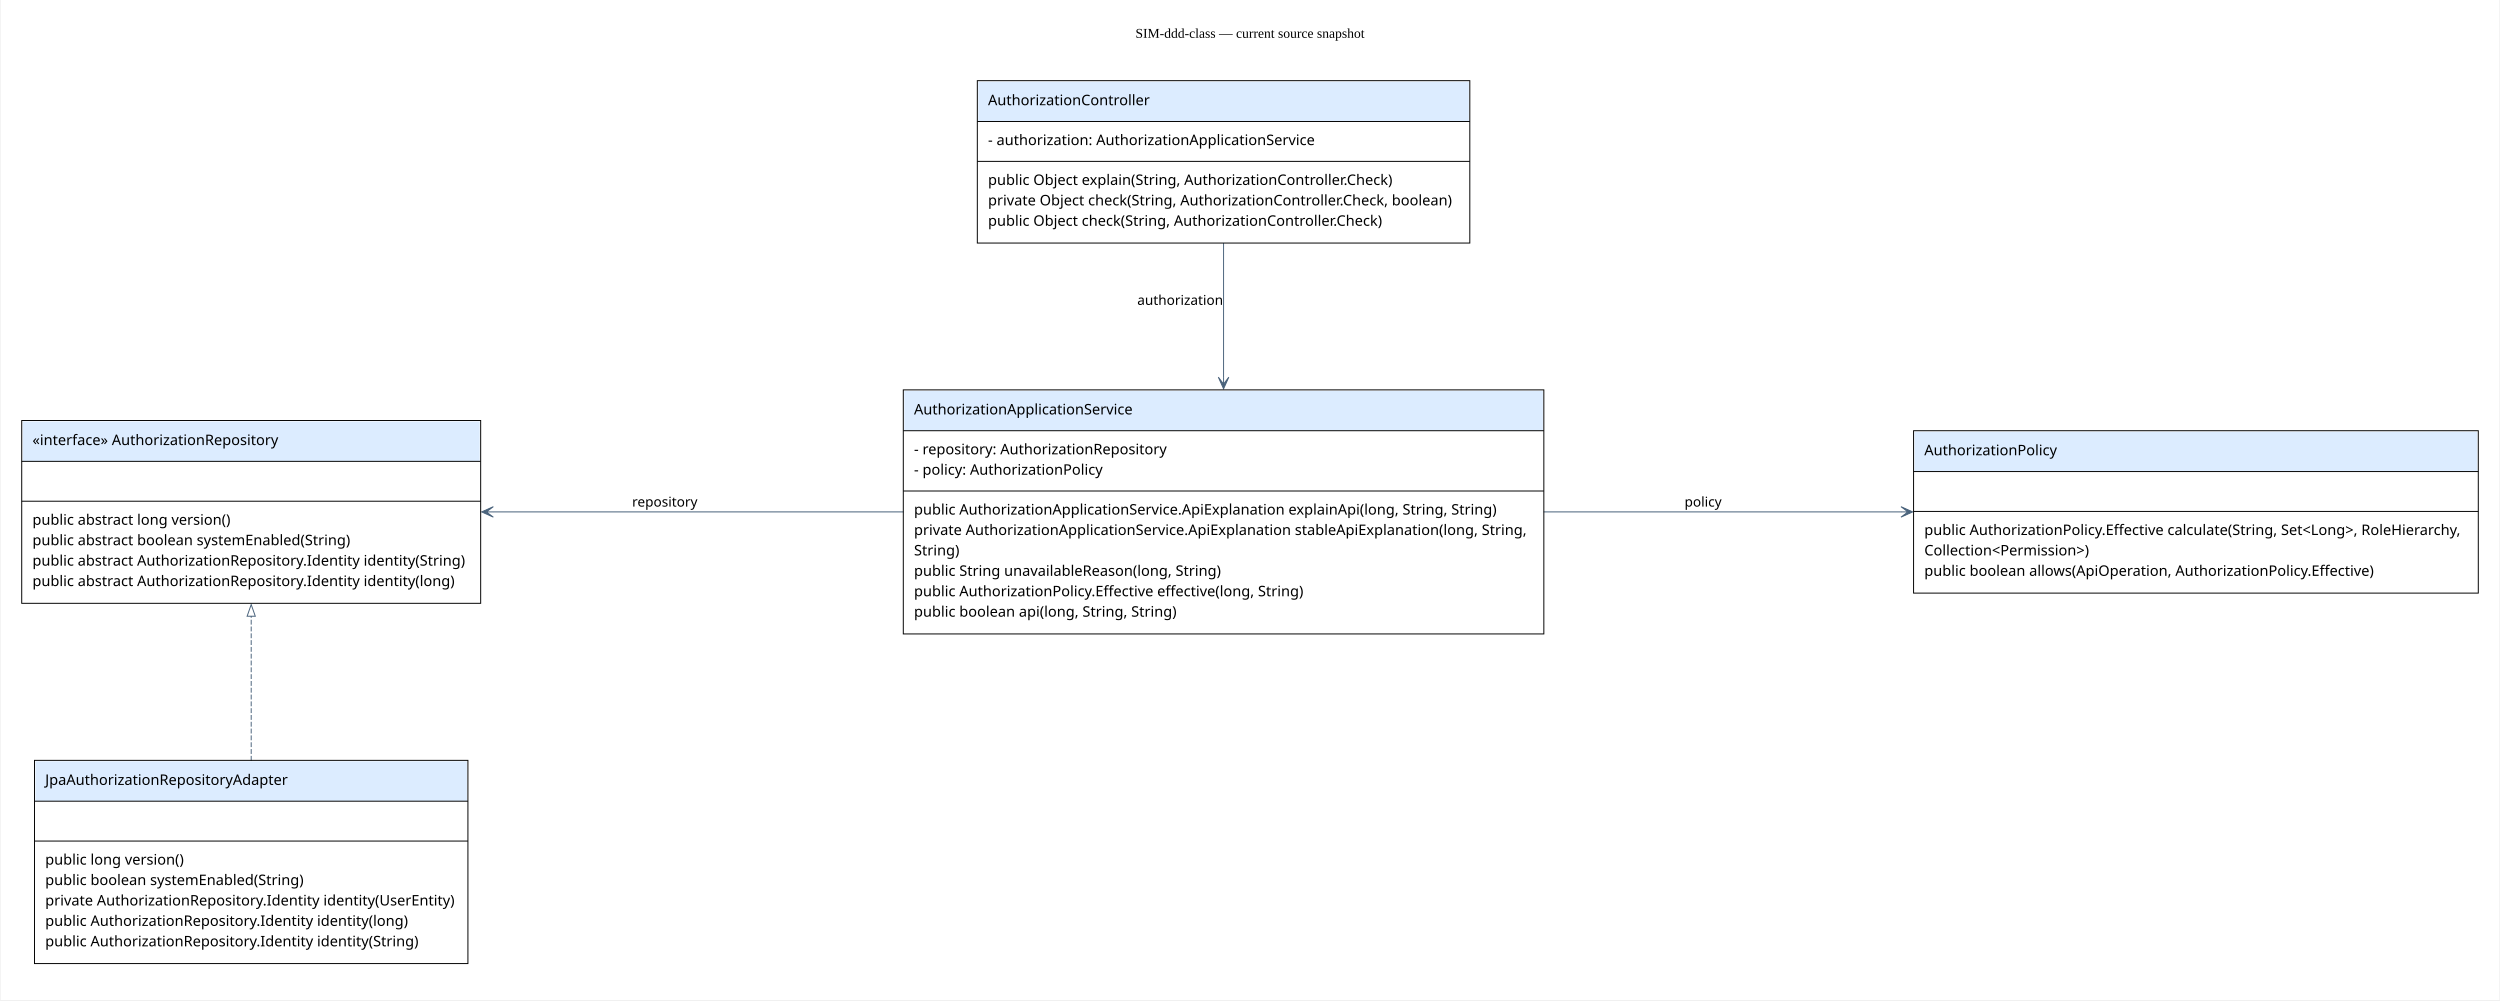
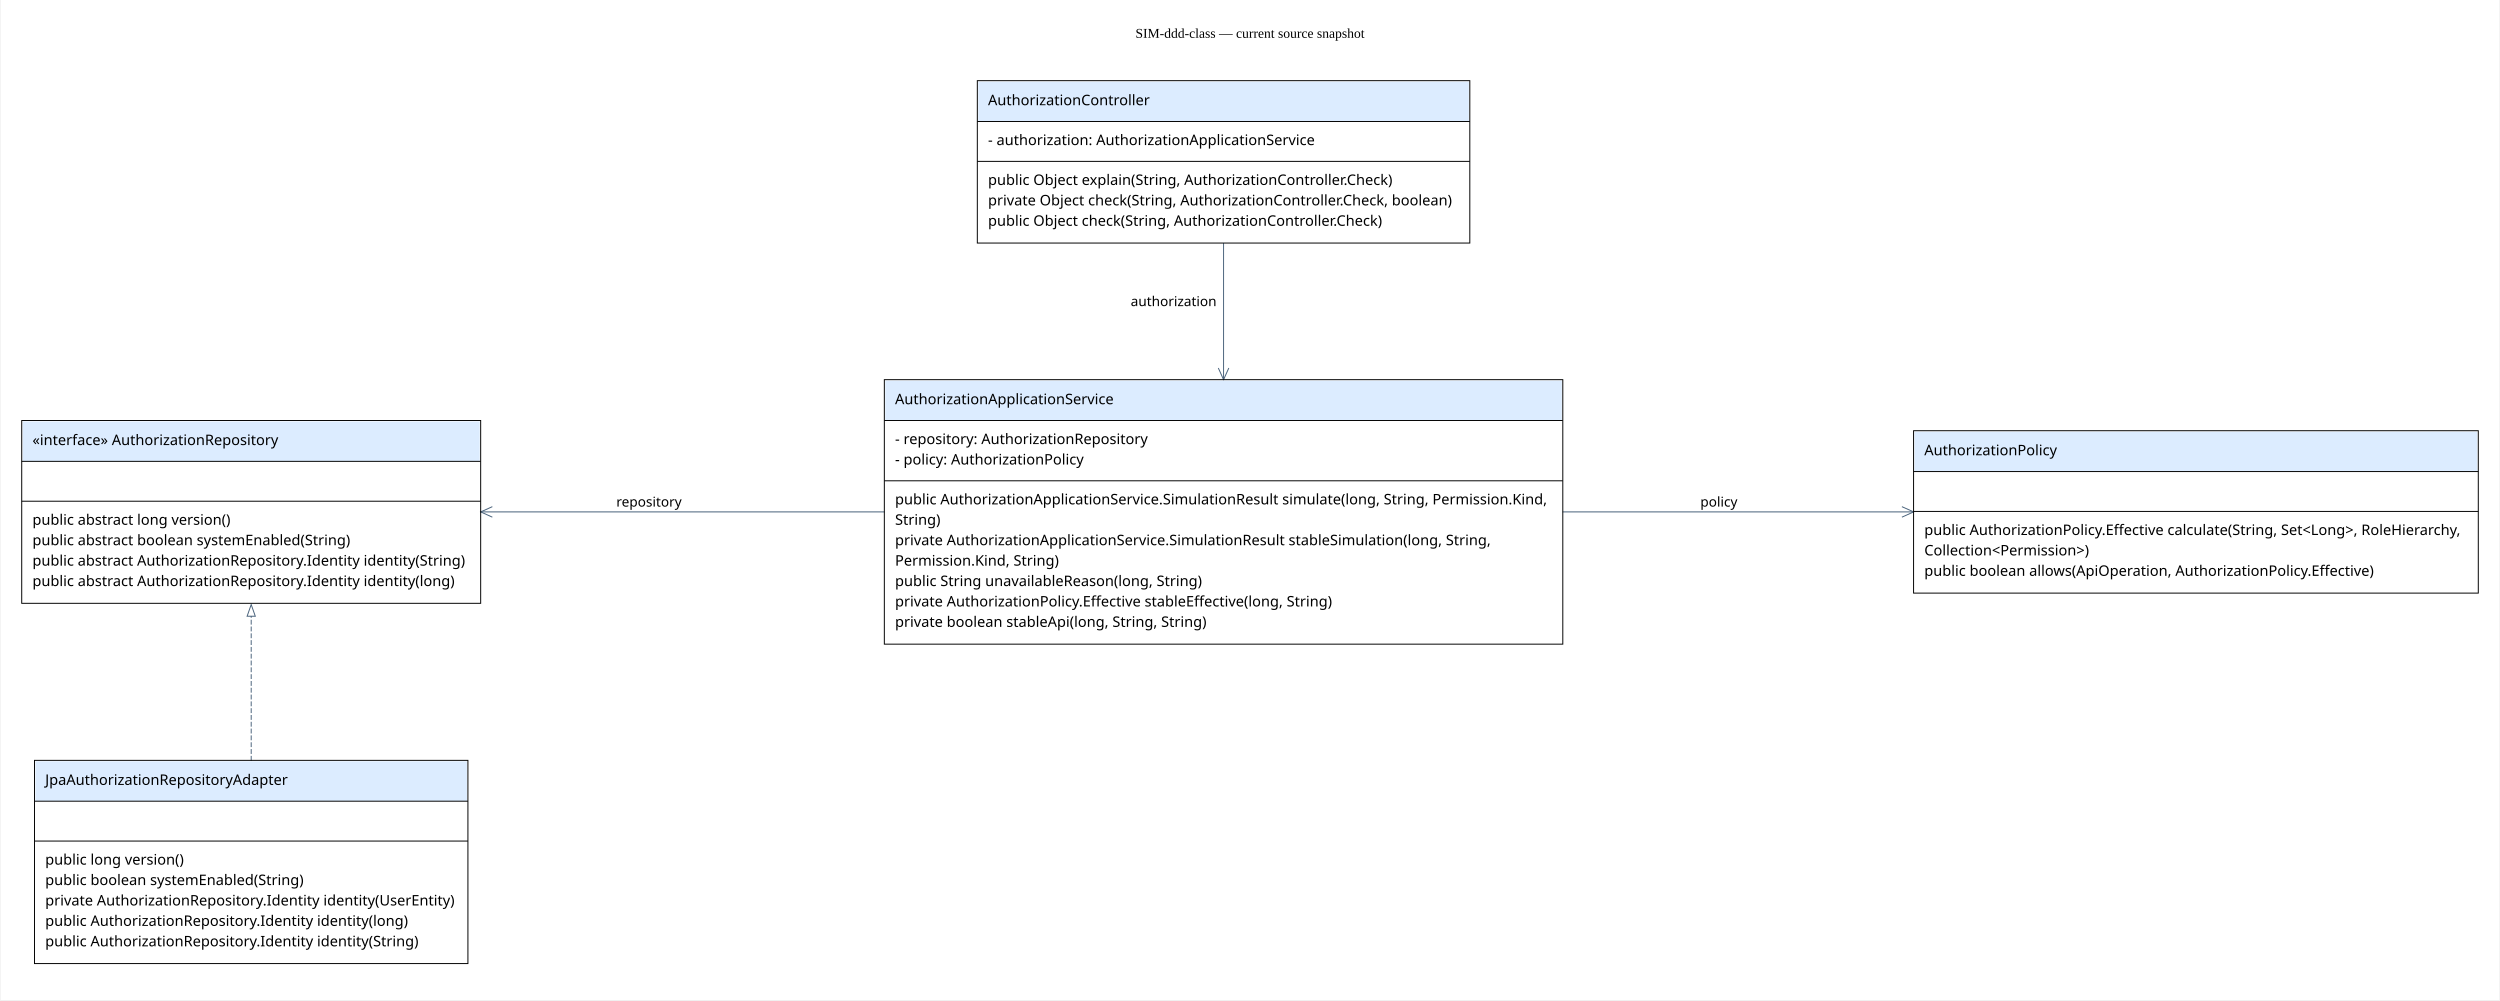
<svg xmlns="http://www.w3.org/2000/svg" width="2570pt" height="1028pt" viewBox="0.00 0.00 2569.57 1028.42">
  <g id="graph0" class="graph" transform="scale(1 1) rotate(0) translate(21.6 1006.82)">
    <polygon fill="white" stroke="none" points="-21.6,21.6 -21.6,-1006.82 2547.97,-1006.82 2547.97,21.6 -21.6,21.6" />
    <text text-anchor="middle" x="1263.19" y="-967.92" font-family="Times New Roman,serif" font-size="14.00">SIM-ddd-class — current source snapshot</text>
    <g id="edge2" class="edge">
-       <path fill="none" stroke="#49627b" d="M906.83,-480.36C769.4,-480.36 612.4,-480.36 484.85,-480.36" />
-       <polygon fill="#49627b" stroke="#49627b" points="473.03,-480.36 485.03,-474.96 477.81,-480.36 485.03,-480.36 485.03,-480.36 485.03,-480.36 477.81,-480.36 485.03,-485.76 473.03,-480.36" />
-       <text text-anchor="middle" x="661.34" y="-485.81" font-family="Microsoft YaHei" font-size="14.00">repository</text>
+       <path fill="none" stroke="#49627b" d="M887.3,-480.36C749.93,-480.36 595.75,-480.36 471.89,-480.36" />
+       <text text-anchor="middle" x="645.09" y="-485.81" font-family="Microsoft YaHei" font-size="14.00">repository</text>
    </g>
    <g id="edge3" class="edge">
-       <path fill="none" stroke="#49627b" d="M1565.17,-480.36C1683.67,-480.36 1816.72,-480.36 1932.89,-480.36" />
-       <polygon fill="#49627b" stroke="#49627b" points="1944.66,-480.36 1932.66,-485.76 1939.88,-480.36 1932.66,-480.36 1932.66,-480.36 1932.66,-480.36 1939.88,-480.36 1932.66,-474.96 1944.66,-480.36" />
-       <text text-anchor="middle" x="1729.15" y="-485.81" font-family="Microsoft YaHei" font-size="14.00">policy</text>
+       <path fill="none" stroke="#49627b" d="M1584.7,-480.36C1702.62,-480.36 1832.94,-480.36 1945.83,-480.36" />
+       <text text-anchor="middle" x="1745.39" y="-485.81" font-family="Microsoft YaHei" font-size="14.00">policy</text>
    </g>
    <g id="edge1" class="edge">
-       <path fill="none" stroke="#49627b" d="M1236,-756.86C1236,-715.85 1236,-665.36 1236,-618.79" />
-       <polygon fill="#49627b" stroke="#49627b" points="1236,-606.98 1241.4,-618.98 1236,-611.77 1236,-618.98 1236,-618.98 1236,-618.98 1236,-611.77 1230.6,-618.98 1236,-606.98" />
-       <text text-anchor="middle" x="1191.38" y="-693.27" font-family="Microsoft YaHei" font-size="14.00">authorization</text>
+       <path fill="none" stroke="#49627b" d="M1236,-756.86C1236,-715.11 1236,-663.53 1236,-616.27" />
+       <text text-anchor="middle" x="1184.62" y="-692.02" font-family="Microsoft YaHei" font-size="14.00">authorization   </text>
    </g>
    <g id="edge4" class="edge">
      <path fill="none" stroke="#49627b" stroke-dasharray="5,2" d="M236,-224.49C236,-271.18 236,-326.2 236,-373.24" />
      <polygon fill="none" stroke="#49627b" points="231.8,-373.08 236,-385.08 240.2,-373.09 231.8,-373.08" />
    </g>
+     <g id="edge5" class="edge">
+       <path fill="none" stroke="#49627b" d="M1241.4,-628.36C1241.4,-628.36 1236,-616.36 1236,-616.36 1236,-616.36 1230.6,-628.36 1230.6,-628.36" />
+     </g>
+     <g id="edge6" class="edge">
+       <path fill="none" stroke="#49627b" d="M484,-474.96C484,-474.96 472,-480.36 472,-480.36 472,-480.36 484,-485.76 484,-485.76" />
+     </g>
+     <g id="edge7" class="edge">
+       <path fill="none" stroke="#49627b" d="M1933.62,-485.76C1933.62,-485.76 1945.62,-480.36 1945.62,-480.36 1945.62,-480.36 1933.62,-474.96 1933.62,-474.96" />
+     </g>
    <g id="node1" class="node">
-       <polygon fill="#dcecff" stroke="none" points="907.62,-563.86 907.62,-604.86 1564.38,-604.86 1564.38,-563.86 907.62,-563.86" />
-       <text text-anchor="start" x="917.62" y="-580.61" font-family="Microsoft YaHei" font-size="15.00">AuthorizationApplicationService</text>
-       <polygon fill="#ffffff" stroke="none" points="907.62,-501.86 907.62,-563.86 1564.38,-563.86 1564.38,-501.86 907.62,-501.86" />
-       <text text-anchor="start" x="917.62" y="-539.61" font-family="Microsoft YaHei" font-size="15.00">- repository: AuthorizationRepository</text>
-       <text text-anchor="start" x="917.62" y="-518.61" font-family="Microsoft YaHei" font-size="15.00">- policy: AuthorizationPolicy</text>
-       <polygon fill="#ffffff" stroke="none" points="907.62,-355.86 907.62,-501.86 1564.38,-501.86 1564.38,-355.86 907.62,-355.86" />
-       <text text-anchor="start" x="917.62" y="-477.61" font-family="Microsoft YaHei" font-size="15.00">public AuthorizationApplicationService.ApiExplanation explainApi(long, String, String)</text>
-       <text text-anchor="start" x="917.62" y="-456.61" font-family="Microsoft YaHei" font-size="15.00">private AuthorizationApplicationService.ApiExplanation stableApiExplanation(long, String,</text>
-       <text text-anchor="start" x="917.62" y="-435.61" font-family="Microsoft YaHei" font-size="15.00">String)</text>
-       <text text-anchor="start" x="917.62" y="-414.61" font-family="Microsoft YaHei" font-size="15.00">public String unavailableReason(long, String)</text>
-       <text text-anchor="start" x="917.62" y="-393.61" font-family="Microsoft YaHei" font-size="15.00">public AuthorizationPolicy.Effective effective(long, String)</text>
-       <text text-anchor="start" x="917.62" y="-372.61" font-family="Microsoft YaHei" font-size="15.00">public boolean api(long, String, String)</text>
-       <polygon fill="black" stroke="black" points="906.62,-563.86 906.62,-563.86 1565.38,-563.86 1565.38,-563.86 906.62,-563.86" />
-       <polygon fill="black" stroke="black" points="906.62,-501.86 906.62,-501.86 1565.38,-501.86 1565.38,-501.86 906.62,-501.86" />
-       <polygon fill="none" stroke="black" points="906.62,-354.86 906.62,-605.86 1565.38,-605.86 1565.38,-354.86 906.62,-354.86" />
+       <polygon fill="#dcecff" stroke="none" points="888.12,-574.36 888.12,-615.36 1583.88,-615.36 1583.88,-574.36 888.12,-574.36" />
+       <text text-anchor="start" x="898.12" y="-591.11" font-family="Microsoft YaHei" font-size="15.00">AuthorizationApplicationService</text>
+       <polygon fill="#ffffff" stroke="none" points="888.12,-512.36 888.12,-574.36 1583.88,-574.36 1583.88,-512.36 888.12,-512.36" />
+       <text text-anchor="start" x="898.12" y="-550.11" font-family="Microsoft YaHei" font-size="15.00">- repository: AuthorizationRepository</text>
+       <text text-anchor="start" x="898.12" y="-529.11" font-family="Microsoft YaHei" font-size="15.00">- policy: AuthorizationPolicy</text>
+       <polygon fill="#ffffff" stroke="none" points="888.12,-345.36 888.12,-512.36 1583.88,-512.36 1583.88,-345.36 888.12,-345.36" />
+       <text text-anchor="start" x="898.12" y="-488.11" font-family="Microsoft YaHei" font-size="15.00">public AuthorizationApplicationService.SimulationResult simulate(long, String, Permission.Kind,</text>
+       <text text-anchor="start" x="898.12" y="-467.11" font-family="Microsoft YaHei" font-size="15.00">String)</text>
+       <text text-anchor="start" x="898.12" y="-446.11" font-family="Microsoft YaHei" font-size="15.00">private AuthorizationApplicationService.SimulationResult stableSimulation(long, String,</text>
+       <text text-anchor="start" x="898.12" y="-425.11" font-family="Microsoft YaHei" font-size="15.00">Permission.Kind, String)</text>
+       <text text-anchor="start" x="898.12" y="-404.11" font-family="Microsoft YaHei" font-size="15.00">public String unavailableReason(long, String)</text>
+       <text text-anchor="start" x="898.12" y="-383.11" font-family="Microsoft YaHei" font-size="15.00">private AuthorizationPolicy.Effective stableEffective(long, String)</text>
+       <text text-anchor="start" x="898.12" y="-362.11" font-family="Microsoft YaHei" font-size="15.00">private boolean stableApi(long, String, String)</text>
+       <polygon fill="black" stroke="black" points="887.12,-574.36 887.12,-574.36 1584.88,-574.36 1584.88,-574.36 887.12,-574.36" />
+       <polygon fill="black" stroke="black" points="887.12,-512.36 887.12,-512.36 1584.88,-512.36 1584.88,-512.36 887.12,-512.36" />
+       <polygon fill="none" stroke="black" points="887.12,-344.36 887.12,-616.36 1584.88,-616.36 1584.88,-344.36 887.12,-344.36" />
    </g>
    <g id="node2" class="node">
      <polygon fill="#dcecff" stroke="none" points="1,-532.36 1,-573.36 471,-573.36 471,-532.36 1,-532.36" />
      <text text-anchor="start" x="11" y="-549.11" font-family="Microsoft YaHei" font-size="15.00">«interface» AuthorizationRepository</text>
      <polygon fill="#ffffff" stroke="none" points="1,-491.36 1,-532.36 471,-532.36 471,-491.36 1,-491.36" />
      <text text-anchor="start" x="11" y="-508.11" font-family="Microsoft YaHei" font-size="15.00"> </text>
      <polygon fill="#ffffff" stroke="none" points="1,-387.36 1,-491.36 471,-491.36 471,-387.36 1,-387.36" />
      <text text-anchor="start" x="11" y="-467.11" font-family="Microsoft YaHei" font-size="15.00">public abstract long version()</text>
      <text text-anchor="start" x="11" y="-446.11" font-family="Microsoft YaHei" font-size="15.00">public abstract boolean systemEnabled(String)</text>
      <text text-anchor="start" x="11" y="-425.11" font-family="Microsoft YaHei" font-size="15.00">public abstract AuthorizationRepository.Identity identity(String)</text>
      <text text-anchor="start" x="11" y="-404.11" font-family="Microsoft YaHei" font-size="15.00">public abstract AuthorizationRepository.Identity identity(long)</text>
      <polygon fill="black" stroke="black" points="0,-532.36 0,-532.36 472,-532.36 472,-532.36 0,-532.36" />
      <polygon fill="black" stroke="black" points="0,-491.36 0,-491.36 472,-491.36 472,-491.36 0,-491.36" />
      <polygon fill="none" stroke="black" points="0,-386.36 0,-574.36 472,-574.36 472,-386.36 0,-386.36" />
    </g>
    <g id="node3" class="node">
      <polygon fill="#dcecff" stroke="none" points="1946.62,-521.86 1946.62,-562.86 2525.38,-562.86 2525.38,-521.86 1946.62,-521.86" />
      <text text-anchor="start" x="1956.62" y="-538.61" font-family="Microsoft YaHei" font-size="15.00">AuthorizationPolicy</text>
      <polygon fill="#ffffff" stroke="none" points="1946.62,-480.86 1946.62,-521.86 2525.38,-521.86 2525.38,-480.86 1946.62,-480.86" />
      <text text-anchor="start" x="1956.62" y="-497.61" font-family="Microsoft YaHei" font-size="15.00"> </text>
      <polygon fill="#ffffff" stroke="none" points="1946.62,-397.86 1946.62,-480.86 2525.38,-480.86 2525.38,-397.86 1946.62,-397.86" />
      <text text-anchor="start" x="1956.62" y="-456.61" font-family="Microsoft YaHei" font-size="15.00">public AuthorizationPolicy.Effective calculate(String, Set&lt;Long&gt;, RoleHierarchy,</text>
      <text text-anchor="start" x="1956.62" y="-435.61" font-family="Microsoft YaHei" font-size="15.00">Collection&lt;Permission&gt;)</text>
      <text text-anchor="start" x="1956.62" y="-414.61" font-family="Microsoft YaHei" font-size="15.00">public boolean allows(ApiOperation, AuthorizationPolicy.Effective)</text>
      <polygon fill="black" stroke="black" points="1945.62,-521.86 1945.62,-521.86 2526.38,-521.86 2526.38,-521.86 1945.62,-521.86" />
      <polygon fill="black" stroke="black" points="1945.62,-480.86 1945.62,-480.86 2526.38,-480.86 2526.38,-480.86 1945.62,-480.86" />
      <polygon fill="none" stroke="black" points="1945.62,-396.86 1945.62,-563.86 2526.38,-563.86 2526.38,-396.86 1945.62,-396.86" />
    </g>
    <g id="node4" class="node">
      <polygon fill="#dcecff" stroke="none" points="983.75,-881.86 983.75,-922.86 1488.25,-922.86 1488.25,-881.86 983.75,-881.86" />
      <text text-anchor="start" x="993.75" y="-898.61" font-family="Microsoft YaHei" font-size="15.00">AuthorizationController</text>
      <polygon fill="#ffffff" stroke="none" points="983.75,-840.86 983.75,-881.86 1488.25,-881.86 1488.25,-840.86 983.75,-840.86" />
      <text text-anchor="start" x="993.75" y="-857.61" font-family="Microsoft YaHei" font-size="15.00">- authorization: AuthorizationApplicationService</text>
      <polygon fill="#ffffff" stroke="none" points="983.75,-757.86 983.75,-840.86 1488.25,-840.86 1488.25,-757.86 983.75,-757.86" />
      <text text-anchor="start" x="993.75" y="-816.61" font-family="Microsoft YaHei" font-size="15.00">public Object explain(String, AuthorizationController.Check)</text>
      <text text-anchor="start" x="993.75" y="-795.61" font-family="Microsoft YaHei" font-size="15.00">private Object check(String, AuthorizationController.Check, boolean)</text>
      <text text-anchor="start" x="993.75" y="-774.61" font-family="Microsoft YaHei" font-size="15.00">public Object check(String, AuthorizationController.Check)</text>
      <polygon fill="black" stroke="black" points="982.75,-881.86 982.75,-881.86 1489.25,-881.86 1489.25,-881.86 982.75,-881.86" />
      <polygon fill="black" stroke="black" points="982.75,-840.86 982.75,-840.86 1489.25,-840.86 1489.25,-840.86 982.75,-840.86" />
      <polygon fill="none" stroke="black" points="982.75,-756.86 982.75,-923.86 1489.25,-923.86 1489.25,-756.86 982.75,-756.86" />
    </g>
    <g id="node5" class="node">
      <polygon fill="#dcecff" stroke="none" points="14.13,-182.86 14.13,-223.86 457.88,-223.86 457.88,-182.86 14.13,-182.86" />
      <text text-anchor="start" x="24.13" y="-199.61" font-family="Microsoft YaHei" font-size="15.00">JpaAuthorizationRepositoryAdapter</text>
      <polygon fill="#ffffff" stroke="none" points="14.13,-141.86 14.13,-182.86 457.88,-182.86 457.88,-141.86 14.13,-141.86" />
      <text text-anchor="start" x="24.13" y="-158.61" font-family="Microsoft YaHei" font-size="15.00"> </text>
      <polygon fill="#ffffff" stroke="none" points="14.13,-16.86 14.13,-141.86 457.88,-141.86 457.88,-16.86 14.13,-16.86" />
      <text text-anchor="start" x="24.13" y="-117.61" font-family="Microsoft YaHei" font-size="15.00">public long version()</text>
      <text text-anchor="start" x="24.13" y="-96.61" font-family="Microsoft YaHei" font-size="15.00">public boolean systemEnabled(String)</text>
      <text text-anchor="start" x="24.13" y="-75.61" font-family="Microsoft YaHei" font-size="15.00">private AuthorizationRepository.Identity identity(UserEntity)</text>
      <text text-anchor="start" x="24.13" y="-54.61" font-family="Microsoft YaHei" font-size="15.00">public AuthorizationRepository.Identity identity(long)</text>
      <text text-anchor="start" x="24.13" y="-33.61" font-family="Microsoft YaHei" font-size="15.00">public AuthorizationRepository.Identity identity(String)</text>
      <polygon fill="black" stroke="black" points="13.13,-182.86 13.13,-182.86 458.88,-182.86 458.88,-182.86 13.13,-182.86" />
      <polygon fill="black" stroke="black" points="13.13,-141.86 13.13,-141.86 458.88,-141.86 458.88,-141.86 13.13,-141.86" />
      <polygon fill="none" stroke="black" points="13.13,-15.86 13.13,-224.86 458.88,-224.86 458.88,-15.86 13.13,-15.86" />
    </g>
  </g>
</svg>
